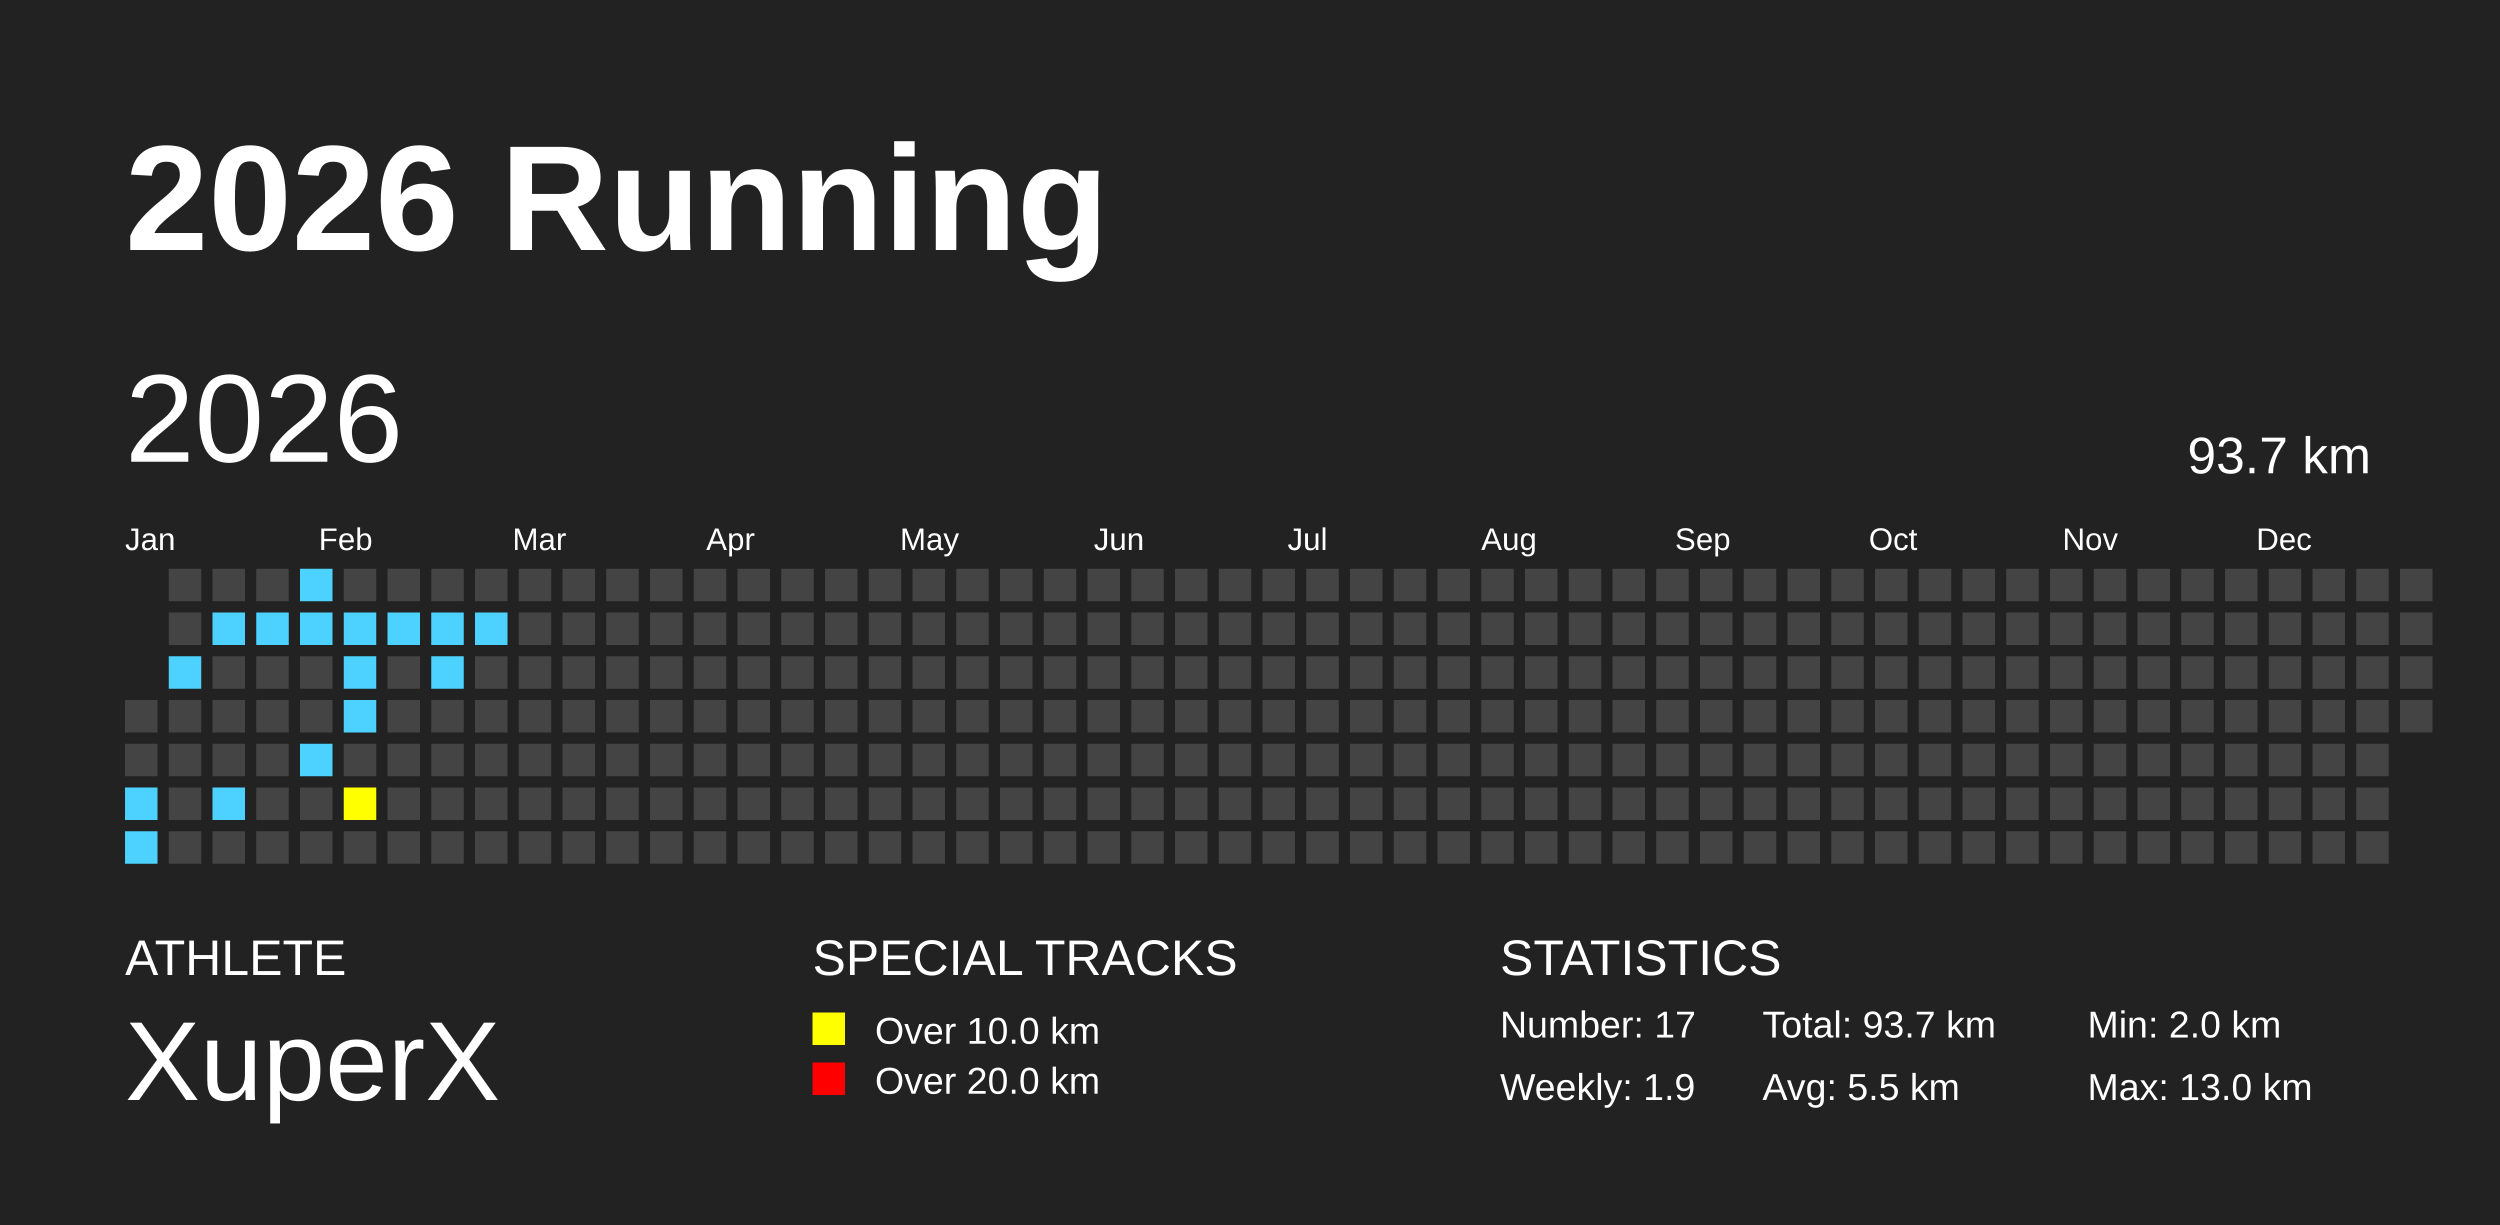
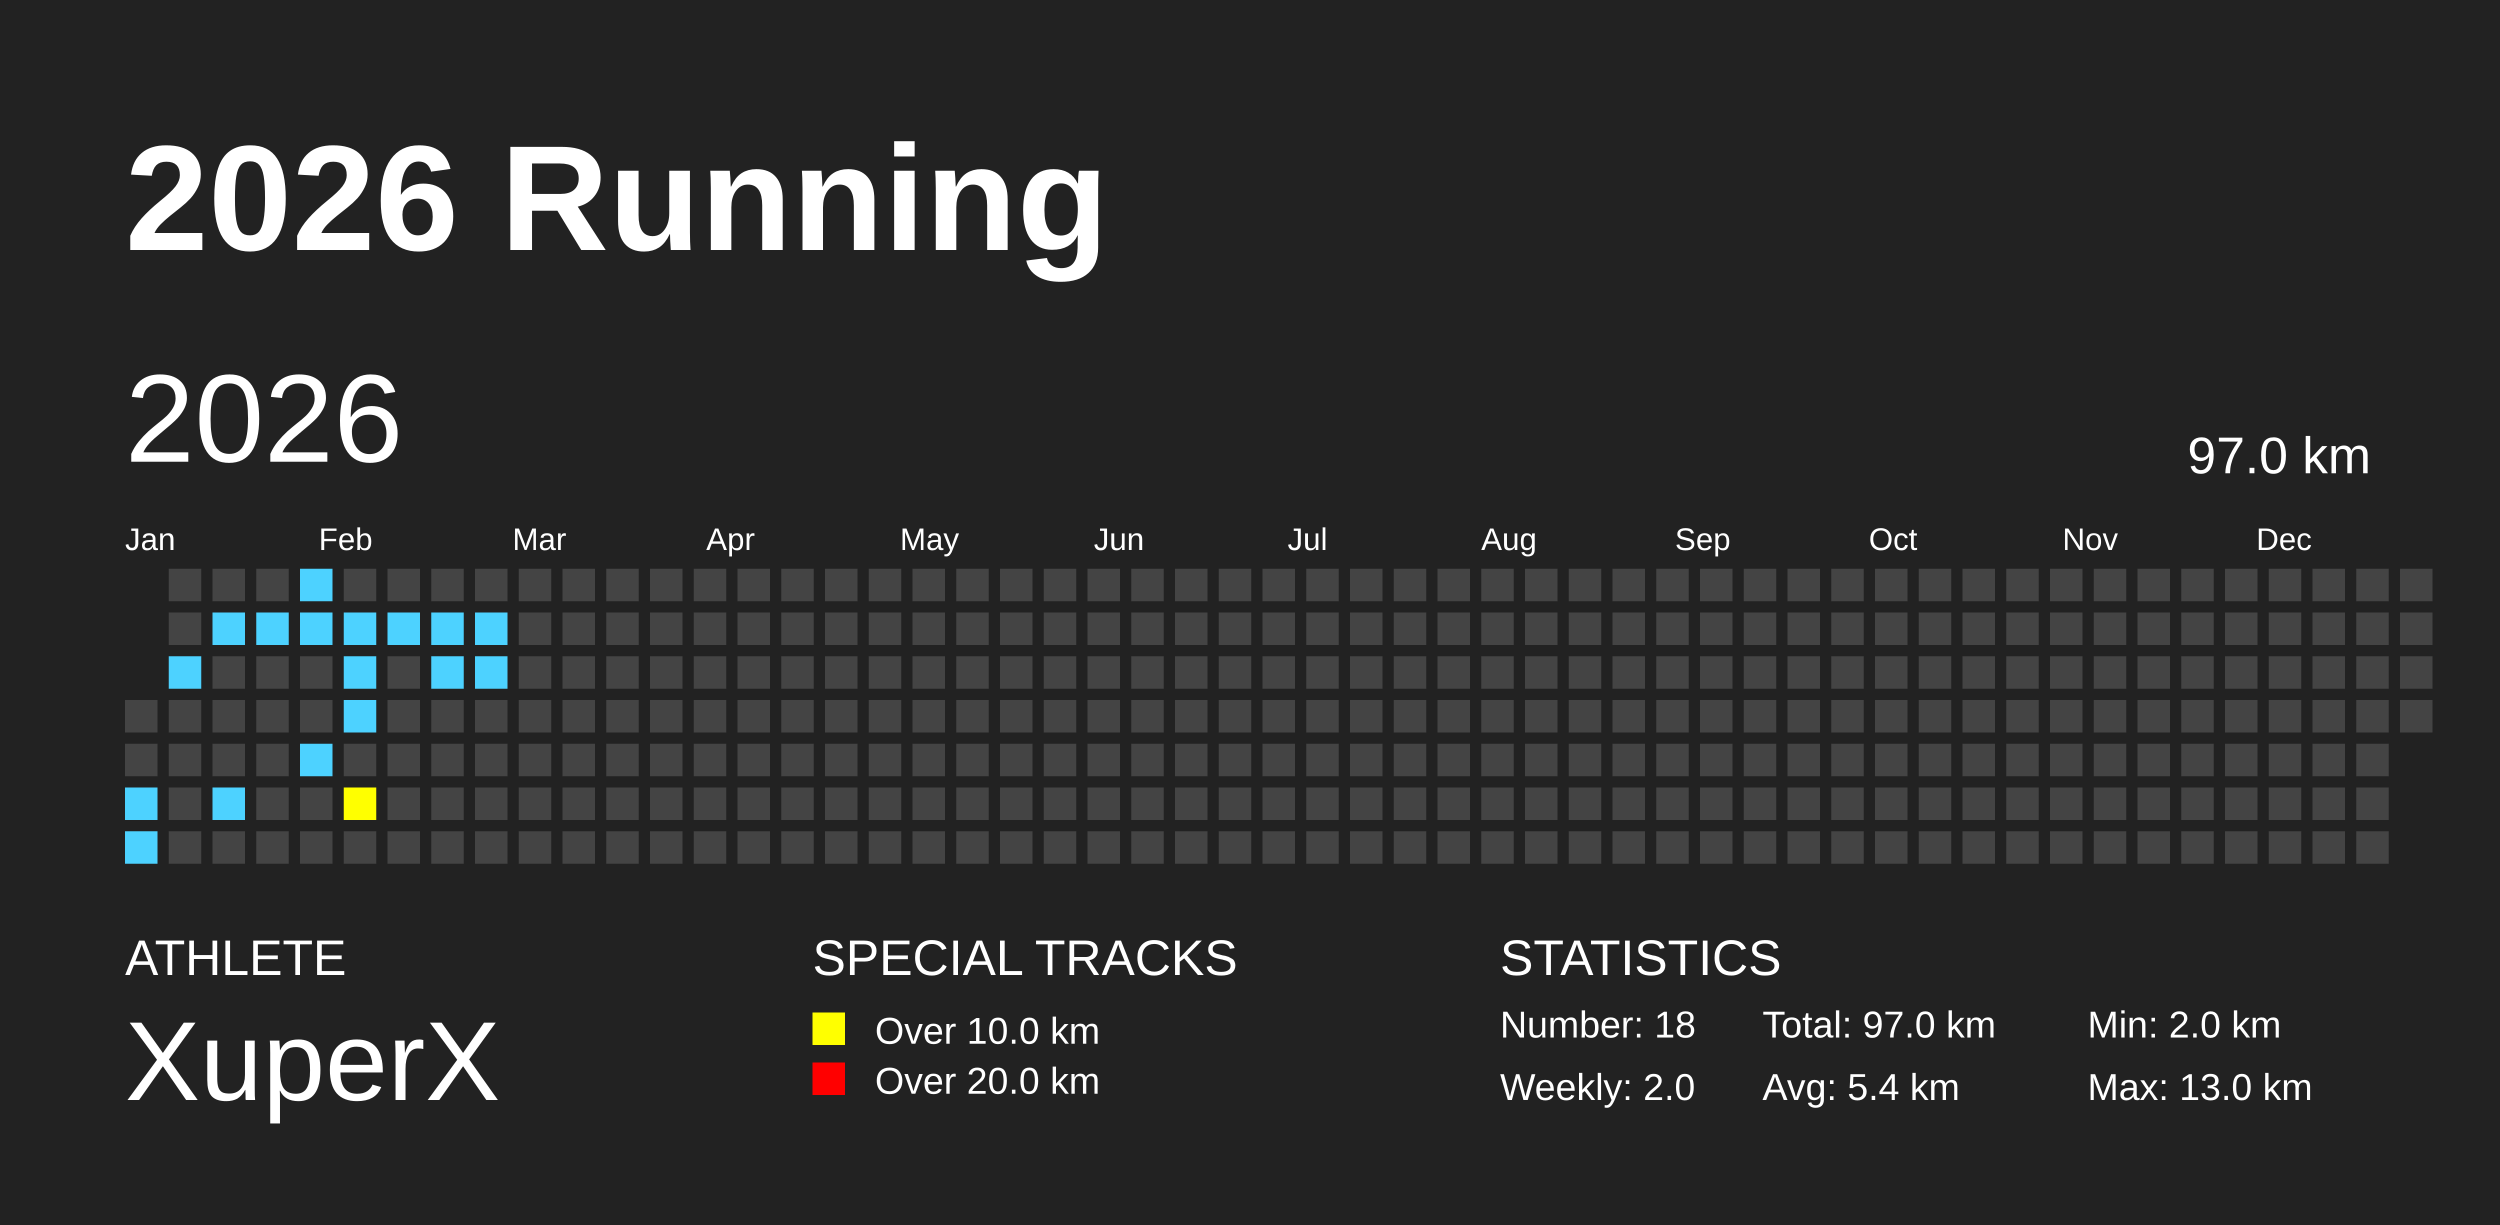
<svg xmlns="http://www.w3.org/2000/svg" baseProfile="full" height="98mm" version="1.1" viewBox="0,0,200,98" width="200mm">
  <defs />
  <rect fill="#222222" height="98" width="200" x="0" y="0" />
  <text fill="#FFFFFF" style="font-size:12px; font-family:Arial; font-weight:bold;" x="10" y="20">2026 Running</text>
  <text fill="#FFFFFF" style="font-size:4px; font-family:Arial" x="10" y="78">ATHLETE</text>
  <text fill="#FFFFFF" style="font-size:9px; font-family:Arial" x="10" y="88">XuperX</text>
  <text fill="#FFFFFF" style="font-size:4px; font-family:Arial" x="65" y="78">SPECIAL TRACKS</text>
  <rect fill="yellow" height="2.6" width="2.6" x="65" y="81" />
  <text fill="#FFFFFF" style="font-size:3px; font-family:Arial" x="70" y="83.5">Over 10.0 km</text>
  <rect fill="red" height="2.6" width="2.6" x="65" y="85" />
  <text fill="#FFFFFF" style="font-size:3px; font-family:Arial" x="70" y="87.5">Over 20.0 km</text>
  <text fill="#FFFFFF" style="font-size:4px; font-family:Arial" x="120" y="78">STATISTICS</text>
-   <text fill="#FFFFFF" style="font-size:3px; font-family:Arial" x="120" y="83">Number: 17</text>
-   <text fill="#FFFFFF" style="font-size:3px; font-family:Arial" x="120" y="88">Weekly: 1.9</text>
-   <text fill="#FFFFFF" style="font-size:3px; font-family:Arial" x="141" y="83">Total: 93.7 km</text>
-   <text fill="#FFFFFF" style="font-size:3px; font-family:Arial" x="141" y="88">Avg: 5.5 km</text>
+   <text fill="#FFFFFF" style="font-size:3px; font-family:Arial" x="120" y="83">Number: 18</text>
+   <text fill="#FFFFFF" style="font-size:3px; font-family:Arial" x="120" y="88">Weekly: 2.0</text>
+   <text fill="#FFFFFF" style="font-size:3px; font-family:Arial" x="141" y="83">Total: 97.0 km</text>
+   <text fill="#FFFFFF" style="font-size:3px; font-family:Arial" x="141" y="88">Avg: 5.4 km</text>
  <text fill="#FFFFFF" style="font-size:3px; font-family:Arial" x="167" y="83">Min: 2.0 km</text>
  <text fill="#FFFFFF" style="font-size:3px; font-family:Arial" x="167" y="88">Max: 13.0 km</text>
  <text dominant-baseline="hanging" fill="#FFFFFF" style="font-size:10.0px; font-family:Arial;" x="10" y="30">2026</text>
-   <text dominant-baseline="hanging" fill="#FFFFFF" style="font-size:4.125px; font-family:Arial;" x="175" y="35">93.7 km</text>
+   <text dominant-baseline="hanging" fill="#FFFFFF" style="font-size:4.125px; font-family:Arial;" x="175" y="35">97.0 km</text>
  <text fill="#FFFFFF" style="font-size:2.5px; font-family:Arial" x="10.0" y="44">Jan</text>
  <text fill="#FFFFFF" style="font-size:2.5px; font-family:Arial" x="25.5" y="44">Feb</text>
  <text fill="#FFFFFF" style="font-size:2.5px; font-family:Arial" x="41.0" y="44">Mar</text>
  <text fill="#FFFFFF" style="font-size:2.5px; font-family:Arial" x="56.5" y="44">Apr</text>
  <text fill="#FFFFFF" style="font-size:2.5px; font-family:Arial" x="72.0" y="44">May</text>
  <text fill="#FFFFFF" style="font-size:2.5px; font-family:Arial" x="87.5" y="44">Jun</text>
  <text fill="#FFFFFF" style="font-size:2.5px; font-family:Arial" x="103.0" y="44">Jul</text>
  <text fill="#FFFFFF" style="font-size:2.5px; font-family:Arial" x="118.5" y="44">Aug</text>
  <text fill="#FFFFFF" style="font-size:2.5px; font-family:Arial" x="134.0" y="44">Sep</text>
  <text fill="#FFFFFF" style="font-size:2.5px; font-family:Arial" x="149.5" y="44">Oct</text>
  <text fill="#FFFFFF" style="font-size:2.5px; font-family:Arial" x="165.0" y="44">Nov</text>
  <text fill="#FFFFFF" style="font-size:2.5px; font-family:Arial" x="180.5" y="44">Dec</text>
  <rect fill="#444444" height="2.6" width="2.6" x="10.0" y="56.0" />
  <rect fill="#444444" height="2.6" width="2.6" x="10.0" y="59.5" />
  <rect fill="#4DD2FF" height="2.6" width="2.6" x="10.0" y="63.0" />
  <rect fill="#4DD2FF" height="2.6" width="2.6" x="10.0" y="66.5" />
  <rect fill="#444444" height="2.6" width="2.6" x="13.5" y="45.5" />
  <rect fill="#444444" height="2.6" width="2.6" x="13.5" y="49.0" />
  <rect fill="#4DD2FF" height="2.6" width="2.6" x="13.5" y="52.5" />
  <rect fill="#444444" height="2.6" width="2.6" x="13.5" y="56.0" />
  <rect fill="#444444" height="2.6" width="2.6" x="13.5" y="59.5" />
  <rect fill="#444444" height="2.6" width="2.6" x="13.5" y="63.0" />
  <rect fill="#444444" height="2.6" width="2.6" x="13.5" y="66.5" />
  <rect fill="#444444" height="2.6" width="2.6" x="17.0" y="45.5" />
  <rect fill="#4DD2FF" height="2.6" width="2.6" x="17.0" y="49.0" />
  <rect fill="#444444" height="2.6" width="2.6" x="17.0" y="52.5" />
  <rect fill="#444444" height="2.6" width="2.6" x="17.0" y="56.0" />
  <rect fill="#444444" height="2.6" width="2.6" x="17.0" y="59.5" />
  <rect fill="#4DD2FF" height="2.6" width="2.6" x="17.0" y="63.0" />
  <rect fill="#444444" height="2.6" width="2.6" x="17.0" y="66.5" />
  <rect fill="#444444" height="2.6" width="2.6" x="20.5" y="45.5" />
  <rect fill="#4DD2FF" height="2.6" width="2.6" x="20.5" y="49.0" />
  <rect fill="#444444" height="2.6" width="2.6" x="20.5" y="52.5" />
  <rect fill="#444444" height="2.6" width="2.6" x="20.5" y="56.0" />
  <rect fill="#444444" height="2.6" width="2.6" x="20.5" y="59.5" />
  <rect fill="#444444" height="2.6" width="2.6" x="20.5" y="63.0" />
  <rect fill="#444444" height="2.6" width="2.6" x="20.5" y="66.5" />
  <rect fill="#4DD2FF" height="2.6" width="2.6" x="24.0" y="45.5" />
  <rect fill="#4DD2FF" height="2.6" width="2.6" x="24.0" y="49.0" />
  <rect fill="#444444" height="2.6" width="2.6" x="24.0" y="52.5" />
  <rect fill="#444444" height="2.6" width="2.6" x="24.0" y="56.0" />
  <rect fill="#4DD2FF" height="2.6" width="2.6" x="24.0" y="59.5" />
  <rect fill="#444444" height="2.6" width="2.6" x="24.0" y="63.0" />
  <rect fill="#444444" height="2.6" width="2.6" x="24.0" y="66.5" />
  <rect fill="#444444" height="2.6" width="2.6" x="27.5" y="45.5" />
  <rect fill="#4DD2FF" height="2.6" width="2.6" x="27.5" y="49.0" />
  <rect fill="#4DD2FF" height="2.6" width="2.6" x="27.5" y="52.5" />
  <rect fill="#4DD2FF" height="2.6" width="2.6" x="27.5" y="56.0" />
  <rect fill="#444444" height="2.6" width="2.6" x="27.5" y="59.5" />
  <rect fill="yellow" height="2.6" width="2.6" x="27.5" y="63.0" />
  <rect fill="#444444" height="2.6" width="2.6" x="27.5" y="66.5" />
  <rect fill="#444444" height="2.6" width="2.6" x="31.0" y="45.5" />
  <rect fill="#4DD2FF" height="2.6" width="2.6" x="31.0" y="49.0" />
  <rect fill="#444444" height="2.6" width="2.6" x="31.0" y="52.5" />
  <rect fill="#444444" height="2.6" width="2.6" x="31.0" y="56.0" />
  <rect fill="#444444" height="2.6" width="2.6" x="31.0" y="59.5" />
  <rect fill="#444444" height="2.6" width="2.6" x="31.0" y="63.0" />
  <rect fill="#444444" height="2.6" width="2.6" x="31.0" y="66.5" />
  <rect fill="#444444" height="2.6" width="2.6" x="34.5" y="45.5" />
  <rect fill="#4DD2FF" height="2.6" width="2.6" x="34.5" y="49.0" />
  <rect fill="#4DD2FF" height="2.6" width="2.6" x="34.5" y="52.5" />
  <rect fill="#444444" height="2.6" width="2.6" x="34.5" y="56.0" />
  <rect fill="#444444" height="2.6" width="2.6" x="34.5" y="59.5" />
  <rect fill="#444444" height="2.6" width="2.6" x="34.5" y="63.0" />
  <rect fill="#444444" height="2.6" width="2.6" x="34.5" y="66.5" />
  <rect fill="#444444" height="2.6" width="2.6" x="38.0" y="45.5" />
  <rect fill="#4DD2FF" height="2.6" width="2.6" x="38.0" y="49.0" />
-   <rect fill="#444444" height="2.6" width="2.6" x="38.0" y="52.5" />
+   <rect fill="#4DD2FF" height="2.6" width="2.6" x="38.0" y="52.5" />
  <rect fill="#444444" height="2.6" width="2.6" x="38.0" y="56.0" />
  <rect fill="#444444" height="2.6" width="2.6" x="38.0" y="59.5" />
  <rect fill="#444444" height="2.6" width="2.6" x="38.0" y="63.0" />
  <rect fill="#444444" height="2.6" width="2.6" x="38.0" y="66.5" />
  <rect fill="#444444" height="2.6" width="2.6" x="41.5" y="45.5" />
  <rect fill="#444444" height="2.6" width="2.6" x="41.5" y="49.0" />
  <rect fill="#444444" height="2.6" width="2.6" x="41.5" y="52.5" />
  <rect fill="#444444" height="2.6" width="2.6" x="41.5" y="56.0" />
  <rect fill="#444444" height="2.6" width="2.6" x="41.5" y="59.5" />
  <rect fill="#444444" height="2.6" width="2.6" x="41.5" y="63.0" />
  <rect fill="#444444" height="2.6" width="2.6" x="41.5" y="66.5" />
  <rect fill="#444444" height="2.6" width="2.6" x="45.0" y="45.5" />
  <rect fill="#444444" height="2.6" width="2.6" x="45.0" y="49.0" />
  <rect fill="#444444" height="2.6" width="2.6" x="45.0" y="52.5" />
  <rect fill="#444444" height="2.6" width="2.6" x="45.0" y="56.0" />
  <rect fill="#444444" height="2.6" width="2.6" x="45.0" y="59.5" />
  <rect fill="#444444" height="2.6" width="2.6" x="45.0" y="63.0" />
  <rect fill="#444444" height="2.6" width="2.6" x="45.0" y="66.5" />
  <rect fill="#444444" height="2.6" width="2.6" x="48.5" y="45.5" />
  <rect fill="#444444" height="2.6" width="2.6" x="48.5" y="49.0" />
  <rect fill="#444444" height="2.6" width="2.6" x="48.5" y="52.5" />
  <rect fill="#444444" height="2.6" width="2.6" x="48.5" y="56.0" />
  <rect fill="#444444" height="2.6" width="2.6" x="48.5" y="59.5" />
  <rect fill="#444444" height="2.6" width="2.6" x="48.5" y="63.0" />
  <rect fill="#444444" height="2.6" width="2.6" x="48.5" y="66.5" />
  <rect fill="#444444" height="2.6" width="2.6" x="52.0" y="45.5" />
  <rect fill="#444444" height="2.6" width="2.6" x="52.0" y="49.0" />
  <rect fill="#444444" height="2.6" width="2.6" x="52.0" y="52.5" />
  <rect fill="#444444" height="2.6" width="2.6" x="52.0" y="56.0" />
  <rect fill="#444444" height="2.6" width="2.6" x="52.0" y="59.5" />
  <rect fill="#444444" height="2.6" width="2.6" x="52.0" y="63.0" />
  <rect fill="#444444" height="2.6" width="2.6" x="52.0" y="66.5" />
  <rect fill="#444444" height="2.6" width="2.6" x="55.5" y="45.5" />
  <rect fill="#444444" height="2.6" width="2.6" x="55.5" y="49.0" />
  <rect fill="#444444" height="2.6" width="2.6" x="55.5" y="52.5" />
  <rect fill="#444444" height="2.6" width="2.6" x="55.5" y="56.0" />
  <rect fill="#444444" height="2.6" width="2.6" x="55.5" y="59.5" />
  <rect fill="#444444" height="2.6" width="2.6" x="55.5" y="63.0" />
  <rect fill="#444444" height="2.6" width="2.6" x="55.5" y="66.5" />
  <rect fill="#444444" height="2.6" width="2.6" x="59.0" y="45.5" />
  <rect fill="#444444" height="2.6" width="2.6" x="59.0" y="49.0" />
  <rect fill="#444444" height="2.6" width="2.6" x="59.0" y="52.5" />
  <rect fill="#444444" height="2.6" width="2.6" x="59.0" y="56.0" />
  <rect fill="#444444" height="2.6" width="2.6" x="59.0" y="59.5" />
  <rect fill="#444444" height="2.6" width="2.6" x="59.0" y="63.0" />
  <rect fill="#444444" height="2.6" width="2.6" x="59.0" y="66.5" />
  <rect fill="#444444" height="2.6" width="2.6" x="62.5" y="45.5" />
  <rect fill="#444444" height="2.6" width="2.6" x="62.5" y="49.0" />
  <rect fill="#444444" height="2.6" width="2.6" x="62.5" y="52.5" />
  <rect fill="#444444" height="2.6" width="2.6" x="62.5" y="56.0" />
  <rect fill="#444444" height="2.6" width="2.6" x="62.5" y="59.5" />
  <rect fill="#444444" height="2.6" width="2.6" x="62.5" y="63.0" />
  <rect fill="#444444" height="2.6" width="2.6" x="62.5" y="66.5" />
  <rect fill="#444444" height="2.6" width="2.6" x="66.0" y="45.5" />
  <rect fill="#444444" height="2.6" width="2.6" x="66.0" y="49.0" />
  <rect fill="#444444" height="2.6" width="2.6" x="66.0" y="52.5" />
  <rect fill="#444444" height="2.6" width="2.6" x="66.0" y="56.0" />
  <rect fill="#444444" height="2.6" width="2.6" x="66.0" y="59.5" />
  <rect fill="#444444" height="2.6" width="2.6" x="66.0" y="63.0" />
  <rect fill="#444444" height="2.6" width="2.6" x="66.0" y="66.5" />
  <rect fill="#444444" height="2.6" width="2.6" x="69.5" y="45.5" />
  <rect fill="#444444" height="2.6" width="2.6" x="69.5" y="49.0" />
  <rect fill="#444444" height="2.6" width="2.6" x="69.5" y="52.5" />
  <rect fill="#444444" height="2.6" width="2.6" x="69.5" y="56.0" />
  <rect fill="#444444" height="2.6" width="2.6" x="69.5" y="59.5" />
  <rect fill="#444444" height="2.6" width="2.6" x="69.5" y="63.0" />
  <rect fill="#444444" height="2.6" width="2.6" x="69.5" y="66.5" />
  <rect fill="#444444" height="2.6" width="2.6" x="73.0" y="45.5" />
  <rect fill="#444444" height="2.6" width="2.6" x="73.0" y="49.0" />
  <rect fill="#444444" height="2.6" width="2.6" x="73.0" y="52.5" />
  <rect fill="#444444" height="2.6" width="2.6" x="73.0" y="56.0" />
  <rect fill="#444444" height="2.6" width="2.6" x="73.0" y="59.5" />
  <rect fill="#444444" height="2.6" width="2.6" x="73.0" y="63.0" />
  <rect fill="#444444" height="2.6" width="2.6" x="73.0" y="66.5" />
  <rect fill="#444444" height="2.6" width="2.6" x="76.5" y="45.5" />
  <rect fill="#444444" height="2.6" width="2.6" x="76.5" y="49.0" />
  <rect fill="#444444" height="2.6" width="2.6" x="76.5" y="52.5" />
  <rect fill="#444444" height="2.6" width="2.6" x="76.5" y="56.0" />
  <rect fill="#444444" height="2.6" width="2.6" x="76.5" y="59.5" />
  <rect fill="#444444" height="2.6" width="2.6" x="76.5" y="63.0" />
  <rect fill="#444444" height="2.6" width="2.6" x="76.5" y="66.5" />
  <rect fill="#444444" height="2.6" width="2.6" x="80.0" y="45.5" />
  <rect fill="#444444" height="2.6" width="2.6" x="80.0" y="49.0" />
  <rect fill="#444444" height="2.6" width="2.6" x="80.0" y="52.5" />
  <rect fill="#444444" height="2.6" width="2.6" x="80.0" y="56.0" />
  <rect fill="#444444" height="2.6" width="2.6" x="80.0" y="59.5" />
  <rect fill="#444444" height="2.6" width="2.6" x="80.0" y="63.0" />
  <rect fill="#444444" height="2.6" width="2.6" x="80.0" y="66.5" />
  <rect fill="#444444" height="2.6" width="2.6" x="83.5" y="45.5" />
  <rect fill="#444444" height="2.6" width="2.6" x="83.5" y="49.0" />
  <rect fill="#444444" height="2.6" width="2.6" x="83.5" y="52.5" />
  <rect fill="#444444" height="2.6" width="2.6" x="83.5" y="56.0" />
  <rect fill="#444444" height="2.6" width="2.6" x="83.5" y="59.5" />
  <rect fill="#444444" height="2.6" width="2.6" x="83.5" y="63.0" />
  <rect fill="#444444" height="2.6" width="2.6" x="83.5" y="66.5" />
  <rect fill="#444444" height="2.6" width="2.6" x="87.0" y="45.5" />
  <rect fill="#444444" height="2.6" width="2.6" x="87.0" y="49.0" />
  <rect fill="#444444" height="2.6" width="2.6" x="87.0" y="52.5" />
  <rect fill="#444444" height="2.6" width="2.6" x="87.0" y="56.0" />
  <rect fill="#444444" height="2.6" width="2.6" x="87.0" y="59.5" />
  <rect fill="#444444" height="2.6" width="2.6" x="87.0" y="63.0" />
  <rect fill="#444444" height="2.6" width="2.6" x="87.0" y="66.5" />
  <rect fill="#444444" height="2.6" width="2.6" x="90.5" y="45.5" />
  <rect fill="#444444" height="2.6" width="2.6" x="90.5" y="49.0" />
  <rect fill="#444444" height="2.6" width="2.6" x="90.5" y="52.5" />
  <rect fill="#444444" height="2.6" width="2.6" x="90.5" y="56.0" />
  <rect fill="#444444" height="2.6" width="2.6" x="90.5" y="59.5" />
  <rect fill="#444444" height="2.6" width="2.6" x="90.5" y="63.0" />
  <rect fill="#444444" height="2.6" width="2.6" x="90.5" y="66.5" />
  <rect fill="#444444" height="2.6" width="2.6" x="94.0" y="45.5" />
  <rect fill="#444444" height="2.6" width="2.6" x="94.0" y="49.0" />
  <rect fill="#444444" height="2.6" width="2.6" x="94.0" y="52.5" />
  <rect fill="#444444" height="2.6" width="2.6" x="94.0" y="56.0" />
  <rect fill="#444444" height="2.6" width="2.6" x="94.0" y="59.5" />
  <rect fill="#444444" height="2.6" width="2.6" x="94.0" y="63.0" />
  <rect fill="#444444" height="2.6" width="2.6" x="94.0" y="66.5" />
  <rect fill="#444444" height="2.6" width="2.6" x="97.5" y="45.5" />
  <rect fill="#444444" height="2.6" width="2.6" x="97.5" y="49.0" />
  <rect fill="#444444" height="2.6" width="2.6" x="97.5" y="52.5" />
  <rect fill="#444444" height="2.6" width="2.6" x="97.5" y="56.0" />
  <rect fill="#444444" height="2.6" width="2.6" x="97.5" y="59.5" />
  <rect fill="#444444" height="2.6" width="2.6" x="97.5" y="63.0" />
  <rect fill="#444444" height="2.6" width="2.6" x="97.5" y="66.5" />
  <rect fill="#444444" height="2.6" width="2.6" x="101.0" y="45.5" />
  <rect fill="#444444" height="2.6" width="2.6" x="101.0" y="49.0" />
  <rect fill="#444444" height="2.6" width="2.6" x="101.0" y="52.5" />
  <rect fill="#444444" height="2.6" width="2.6" x="101.0" y="56.0" />
  <rect fill="#444444" height="2.6" width="2.6" x="101.0" y="59.5" />
  <rect fill="#444444" height="2.6" width="2.6" x="101.0" y="63.0" />
  <rect fill="#444444" height="2.6" width="2.6" x="101.0" y="66.5" />
  <rect fill="#444444" height="2.6" width="2.6" x="104.5" y="45.5" />
  <rect fill="#444444" height="2.6" width="2.6" x="104.5" y="49.0" />
  <rect fill="#444444" height="2.6" width="2.6" x="104.5" y="52.5" />
  <rect fill="#444444" height="2.6" width="2.6" x="104.5" y="56.0" />
  <rect fill="#444444" height="2.6" width="2.6" x="104.5" y="59.5" />
  <rect fill="#444444" height="2.6" width="2.6" x="104.5" y="63.0" />
  <rect fill="#444444" height="2.6" width="2.6" x="104.5" y="66.5" />
  <rect fill="#444444" height="2.6" width="2.6" x="108.0" y="45.5" />
  <rect fill="#444444" height="2.6" width="2.6" x="108.0" y="49.0" />
  <rect fill="#444444" height="2.6" width="2.6" x="108.0" y="52.5" />
  <rect fill="#444444" height="2.6" width="2.6" x="108.0" y="56.0" />
  <rect fill="#444444" height="2.6" width="2.6" x="108.0" y="59.5" />
  <rect fill="#444444" height="2.6" width="2.6" x="108.0" y="63.0" />
  <rect fill="#444444" height="2.6" width="2.6" x="108.0" y="66.5" />
  <rect fill="#444444" height="2.6" width="2.6" x="111.5" y="45.5" />
  <rect fill="#444444" height="2.6" width="2.6" x="111.5" y="49.0" />
  <rect fill="#444444" height="2.6" width="2.6" x="111.5" y="52.5" />
  <rect fill="#444444" height="2.6" width="2.6" x="111.5" y="56.0" />
  <rect fill="#444444" height="2.6" width="2.6" x="111.5" y="59.5" />
  <rect fill="#444444" height="2.6" width="2.6" x="111.5" y="63.0" />
  <rect fill="#444444" height="2.6" width="2.6" x="111.5" y="66.5" />
  <rect fill="#444444" height="2.6" width="2.6" x="115.0" y="45.5" />
  <rect fill="#444444" height="2.6" width="2.6" x="115.0" y="49.0" />
  <rect fill="#444444" height="2.6" width="2.6" x="115.0" y="52.5" />
  <rect fill="#444444" height="2.6" width="2.6" x="115.0" y="56.0" />
  <rect fill="#444444" height="2.6" width="2.6" x="115.0" y="59.5" />
  <rect fill="#444444" height="2.6" width="2.6" x="115.0" y="63.0" />
  <rect fill="#444444" height="2.6" width="2.6" x="115.0" y="66.5" />
  <rect fill="#444444" height="2.6" width="2.6" x="118.5" y="45.5" />
  <rect fill="#444444" height="2.6" width="2.6" x="118.5" y="49.0" />
  <rect fill="#444444" height="2.6" width="2.6" x="118.5" y="52.5" />
  <rect fill="#444444" height="2.6" width="2.6" x="118.5" y="56.0" />
  <rect fill="#444444" height="2.6" width="2.6" x="118.5" y="59.5" />
  <rect fill="#444444" height="2.6" width="2.6" x="118.5" y="63.0" />
  <rect fill="#444444" height="2.6" width="2.6" x="118.5" y="66.5" />
  <rect fill="#444444" height="2.6" width="2.6" x="122.0" y="45.5" />
  <rect fill="#444444" height="2.6" width="2.6" x="122.0" y="49.0" />
  <rect fill="#444444" height="2.6" width="2.6" x="122.0" y="52.5" />
  <rect fill="#444444" height="2.6" width="2.6" x="122.0" y="56.0" />
  <rect fill="#444444" height="2.6" width="2.6" x="122.0" y="59.5" />
  <rect fill="#444444" height="2.6" width="2.6" x="122.0" y="63.0" />
  <rect fill="#444444" height="2.6" width="2.6" x="122.0" y="66.5" />
  <rect fill="#444444" height="2.6" width="2.6" x="125.5" y="45.5" />
  <rect fill="#444444" height="2.6" width="2.6" x="125.5" y="49.0" />
  <rect fill="#444444" height="2.6" width="2.6" x="125.5" y="52.5" />
  <rect fill="#444444" height="2.6" width="2.6" x="125.5" y="56.0" />
  <rect fill="#444444" height="2.6" width="2.6" x="125.5" y="59.5" />
  <rect fill="#444444" height="2.6" width="2.6" x="125.5" y="63.0" />
  <rect fill="#444444" height="2.6" width="2.6" x="125.5" y="66.5" />
  <rect fill="#444444" height="2.6" width="2.6" x="129.0" y="45.5" />
  <rect fill="#444444" height="2.6" width="2.6" x="129.0" y="49.0" />
  <rect fill="#444444" height="2.6" width="2.6" x="129.0" y="52.5" />
  <rect fill="#444444" height="2.6" width="2.6" x="129.0" y="56.0" />
  <rect fill="#444444" height="2.6" width="2.6" x="129.0" y="59.5" />
  <rect fill="#444444" height="2.6" width="2.6" x="129.0" y="63.0" />
  <rect fill="#444444" height="2.6" width="2.6" x="129.0" y="66.5" />
  <rect fill="#444444" height="2.6" width="2.6" x="132.5" y="45.5" />
  <rect fill="#444444" height="2.6" width="2.6" x="132.5" y="49.0" />
  <rect fill="#444444" height="2.6" width="2.6" x="132.5" y="52.5" />
  <rect fill="#444444" height="2.6" width="2.6" x="132.5" y="56.0" />
  <rect fill="#444444" height="2.6" width="2.6" x="132.5" y="59.5" />
  <rect fill="#444444" height="2.6" width="2.6" x="132.5" y="63.0" />
  <rect fill="#444444" height="2.6" width="2.6" x="132.5" y="66.5" />
  <rect fill="#444444" height="2.6" width="2.6" x="136.0" y="45.5" />
  <rect fill="#444444" height="2.6" width="2.6" x="136.0" y="49.0" />
  <rect fill="#444444" height="2.6" width="2.6" x="136.0" y="52.5" />
  <rect fill="#444444" height="2.6" width="2.6" x="136.0" y="56.0" />
  <rect fill="#444444" height="2.6" width="2.6" x="136.0" y="59.5" />
  <rect fill="#444444" height="2.6" width="2.6" x="136.0" y="63.0" />
  <rect fill="#444444" height="2.6" width="2.6" x="136.0" y="66.5" />
  <rect fill="#444444" height="2.6" width="2.6" x="139.5" y="45.5" />
  <rect fill="#444444" height="2.6" width="2.6" x="139.5" y="49.0" />
  <rect fill="#444444" height="2.6" width="2.6" x="139.5" y="52.5" />
  <rect fill="#444444" height="2.6" width="2.6" x="139.5" y="56.0" />
  <rect fill="#444444" height="2.6" width="2.6" x="139.5" y="59.5" />
  <rect fill="#444444" height="2.6" width="2.6" x="139.5" y="63.0" />
  <rect fill="#444444" height="2.6" width="2.6" x="139.5" y="66.5" />
  <rect fill="#444444" height="2.6" width="2.6" x="143.0" y="45.5" />
  <rect fill="#444444" height="2.6" width="2.6" x="143.0" y="49.0" />
  <rect fill="#444444" height="2.6" width="2.6" x="143.0" y="52.5" />
  <rect fill="#444444" height="2.6" width="2.6" x="143.0" y="56.0" />
  <rect fill="#444444" height="2.6" width="2.6" x="143.0" y="59.5" />
  <rect fill="#444444" height="2.6" width="2.6" x="143.0" y="63.0" />
  <rect fill="#444444" height="2.6" width="2.6" x="143.0" y="66.5" />
  <rect fill="#444444" height="2.6" width="2.6" x="146.5" y="45.5" />
  <rect fill="#444444" height="2.6" width="2.6" x="146.5" y="49.0" />
  <rect fill="#444444" height="2.6" width="2.6" x="146.5" y="52.5" />
  <rect fill="#444444" height="2.6" width="2.6" x="146.5" y="56.0" />
  <rect fill="#444444" height="2.6" width="2.6" x="146.5" y="59.5" />
  <rect fill="#444444" height="2.6" width="2.6" x="146.5" y="63.0" />
  <rect fill="#444444" height="2.6" width="2.6" x="146.5" y="66.5" />
  <rect fill="#444444" height="2.6" width="2.6" x="150.0" y="45.5" />
  <rect fill="#444444" height="2.6" width="2.6" x="150.0" y="49.0" />
  <rect fill="#444444" height="2.6" width="2.6" x="150.0" y="52.5" />
  <rect fill="#444444" height="2.6" width="2.6" x="150.0" y="56.0" />
  <rect fill="#444444" height="2.6" width="2.6" x="150.0" y="59.5" />
  <rect fill="#444444" height="2.6" width="2.6" x="150.0" y="63.0" />
  <rect fill="#444444" height="2.6" width="2.6" x="150.0" y="66.5" />
  <rect fill="#444444" height="2.6" width="2.6" x="153.5" y="45.5" />
  <rect fill="#444444" height="2.6" width="2.6" x="153.5" y="49.0" />
  <rect fill="#444444" height="2.6" width="2.6" x="153.5" y="52.5" />
  <rect fill="#444444" height="2.6" width="2.6" x="153.5" y="56.0" />
  <rect fill="#444444" height="2.6" width="2.6" x="153.5" y="59.5" />
  <rect fill="#444444" height="2.6" width="2.6" x="153.5" y="63.0" />
  <rect fill="#444444" height="2.6" width="2.6" x="153.5" y="66.5" />
  <rect fill="#444444" height="2.6" width="2.6" x="157.0" y="45.5" />
  <rect fill="#444444" height="2.6" width="2.6" x="157.0" y="49.0" />
  <rect fill="#444444" height="2.6" width="2.6" x="157.0" y="52.5" />
  <rect fill="#444444" height="2.6" width="2.6" x="157.0" y="56.0" />
  <rect fill="#444444" height="2.6" width="2.6" x="157.0" y="59.5" />
  <rect fill="#444444" height="2.6" width="2.6" x="157.0" y="63.0" />
  <rect fill="#444444" height="2.6" width="2.6" x="157.0" y="66.5" />
  <rect fill="#444444" height="2.6" width="2.6" x="160.5" y="45.5" />
  <rect fill="#444444" height="2.6" width="2.6" x="160.5" y="49.0" />
  <rect fill="#444444" height="2.6" width="2.6" x="160.5" y="52.5" />
  <rect fill="#444444" height="2.6" width="2.6" x="160.5" y="56.0" />
  <rect fill="#444444" height="2.6" width="2.6" x="160.5" y="59.5" />
  <rect fill="#444444" height="2.6" width="2.6" x="160.5" y="63.0" />
  <rect fill="#444444" height="2.6" width="2.6" x="160.5" y="66.5" />
  <rect fill="#444444" height="2.6" width="2.6" x="164.0" y="45.5" />
  <rect fill="#444444" height="2.6" width="2.6" x="164.0" y="49.0" />
  <rect fill="#444444" height="2.6" width="2.6" x="164.0" y="52.5" />
  <rect fill="#444444" height="2.6" width="2.6" x="164.0" y="56.0" />
  <rect fill="#444444" height="2.6" width="2.6" x="164.0" y="59.5" />
  <rect fill="#444444" height="2.6" width="2.6" x="164.0" y="63.0" />
  <rect fill="#444444" height="2.6" width="2.6" x="164.0" y="66.5" />
  <rect fill="#444444" height="2.6" width="2.6" x="167.5" y="45.5" />
  <rect fill="#444444" height="2.6" width="2.6" x="167.5" y="49.0" />
  <rect fill="#444444" height="2.6" width="2.6" x="167.5" y="52.5" />
  <rect fill="#444444" height="2.6" width="2.6" x="167.5" y="56.0" />
  <rect fill="#444444" height="2.6" width="2.6" x="167.5" y="59.5" />
  <rect fill="#444444" height="2.6" width="2.6" x="167.5" y="63.0" />
  <rect fill="#444444" height="2.6" width="2.6" x="167.5" y="66.5" />
  <rect fill="#444444" height="2.6" width="2.6" x="171.0" y="45.5" />
  <rect fill="#444444" height="2.6" width="2.6" x="171.0" y="49.0" />
  <rect fill="#444444" height="2.6" width="2.6" x="171.0" y="52.5" />
  <rect fill="#444444" height="2.6" width="2.6" x="171.0" y="56.0" />
  <rect fill="#444444" height="2.6" width="2.6" x="171.0" y="59.5" />
  <rect fill="#444444" height="2.6" width="2.6" x="171.0" y="63.0" />
  <rect fill="#444444" height="2.6" width="2.6" x="171.0" y="66.5" />
  <rect fill="#444444" height="2.6" width="2.6" x="174.5" y="45.5" />
  <rect fill="#444444" height="2.6" width="2.6" x="174.5" y="49.0" />
  <rect fill="#444444" height="2.6" width="2.6" x="174.5" y="52.5" />
  <rect fill="#444444" height="2.6" width="2.6" x="174.5" y="56.0" />
  <rect fill="#444444" height="2.6" width="2.6" x="174.5" y="59.5" />
  <rect fill="#444444" height="2.6" width="2.6" x="174.5" y="63.0" />
  <rect fill="#444444" height="2.6" width="2.6" x="174.5" y="66.5" />
  <rect fill="#444444" height="2.6" width="2.6" x="178.0" y="45.5" />
  <rect fill="#444444" height="2.6" width="2.6" x="178.0" y="49.0" />
  <rect fill="#444444" height="2.6" width="2.6" x="178.0" y="52.5" />
  <rect fill="#444444" height="2.6" width="2.6" x="178.0" y="56.0" />
  <rect fill="#444444" height="2.6" width="2.6" x="178.0" y="59.5" />
  <rect fill="#444444" height="2.6" width="2.6" x="178.0" y="63.0" />
  <rect fill="#444444" height="2.6" width="2.6" x="178.0" y="66.5" />
  <rect fill="#444444" height="2.6" width="2.6" x="181.5" y="45.5" />
  <rect fill="#444444" height="2.6" width="2.6" x="181.5" y="49.0" />
  <rect fill="#444444" height="2.6" width="2.6" x="181.5" y="52.5" />
  <rect fill="#444444" height="2.6" width="2.6" x="181.5" y="56.0" />
  <rect fill="#444444" height="2.6" width="2.6" x="181.5" y="59.5" />
  <rect fill="#444444" height="2.6" width="2.6" x="181.5" y="63.0" />
  <rect fill="#444444" height="2.6" width="2.6" x="181.5" y="66.5" />
  <rect fill="#444444" height="2.6" width="2.6" x="185.0" y="45.5" />
  <rect fill="#444444" height="2.6" width="2.6" x="185.0" y="49.0" />
  <rect fill="#444444" height="2.6" width="2.6" x="185.0" y="52.5" />
  <rect fill="#444444" height="2.6" width="2.6" x="185.0" y="56.0" />
  <rect fill="#444444" height="2.6" width="2.6" x="185.0" y="59.5" />
  <rect fill="#444444" height="2.6" width="2.6" x="185.0" y="63.0" />
  <rect fill="#444444" height="2.6" width="2.6" x="185.0" y="66.5" />
  <rect fill="#444444" height="2.6" width="2.6" x="188.5" y="45.5" />
  <rect fill="#444444" height="2.6" width="2.6" x="188.5" y="49.0" />
  <rect fill="#444444" height="2.6" width="2.6" x="188.5" y="52.5" />
  <rect fill="#444444" height="2.6" width="2.6" x="188.5" y="56.0" />
  <rect fill="#444444" height="2.6" width="2.6" x="188.5" y="59.5" />
  <rect fill="#444444" height="2.6" width="2.6" x="188.5" y="63.0" />
  <rect fill="#444444" height="2.6" width="2.6" x="188.5" y="66.5" />
  <rect fill="#444444" height="2.6" width="2.6" x="192.0" y="45.5" />
  <rect fill="#444444" height="2.6" width="2.6" x="192.0" y="49.0" />
  <rect fill="#444444" height="2.6" width="2.6" x="192.0" y="52.5" />
  <rect fill="#444444" height="2.6" width="2.6" x="192.0" y="56.0" />
</svg>
